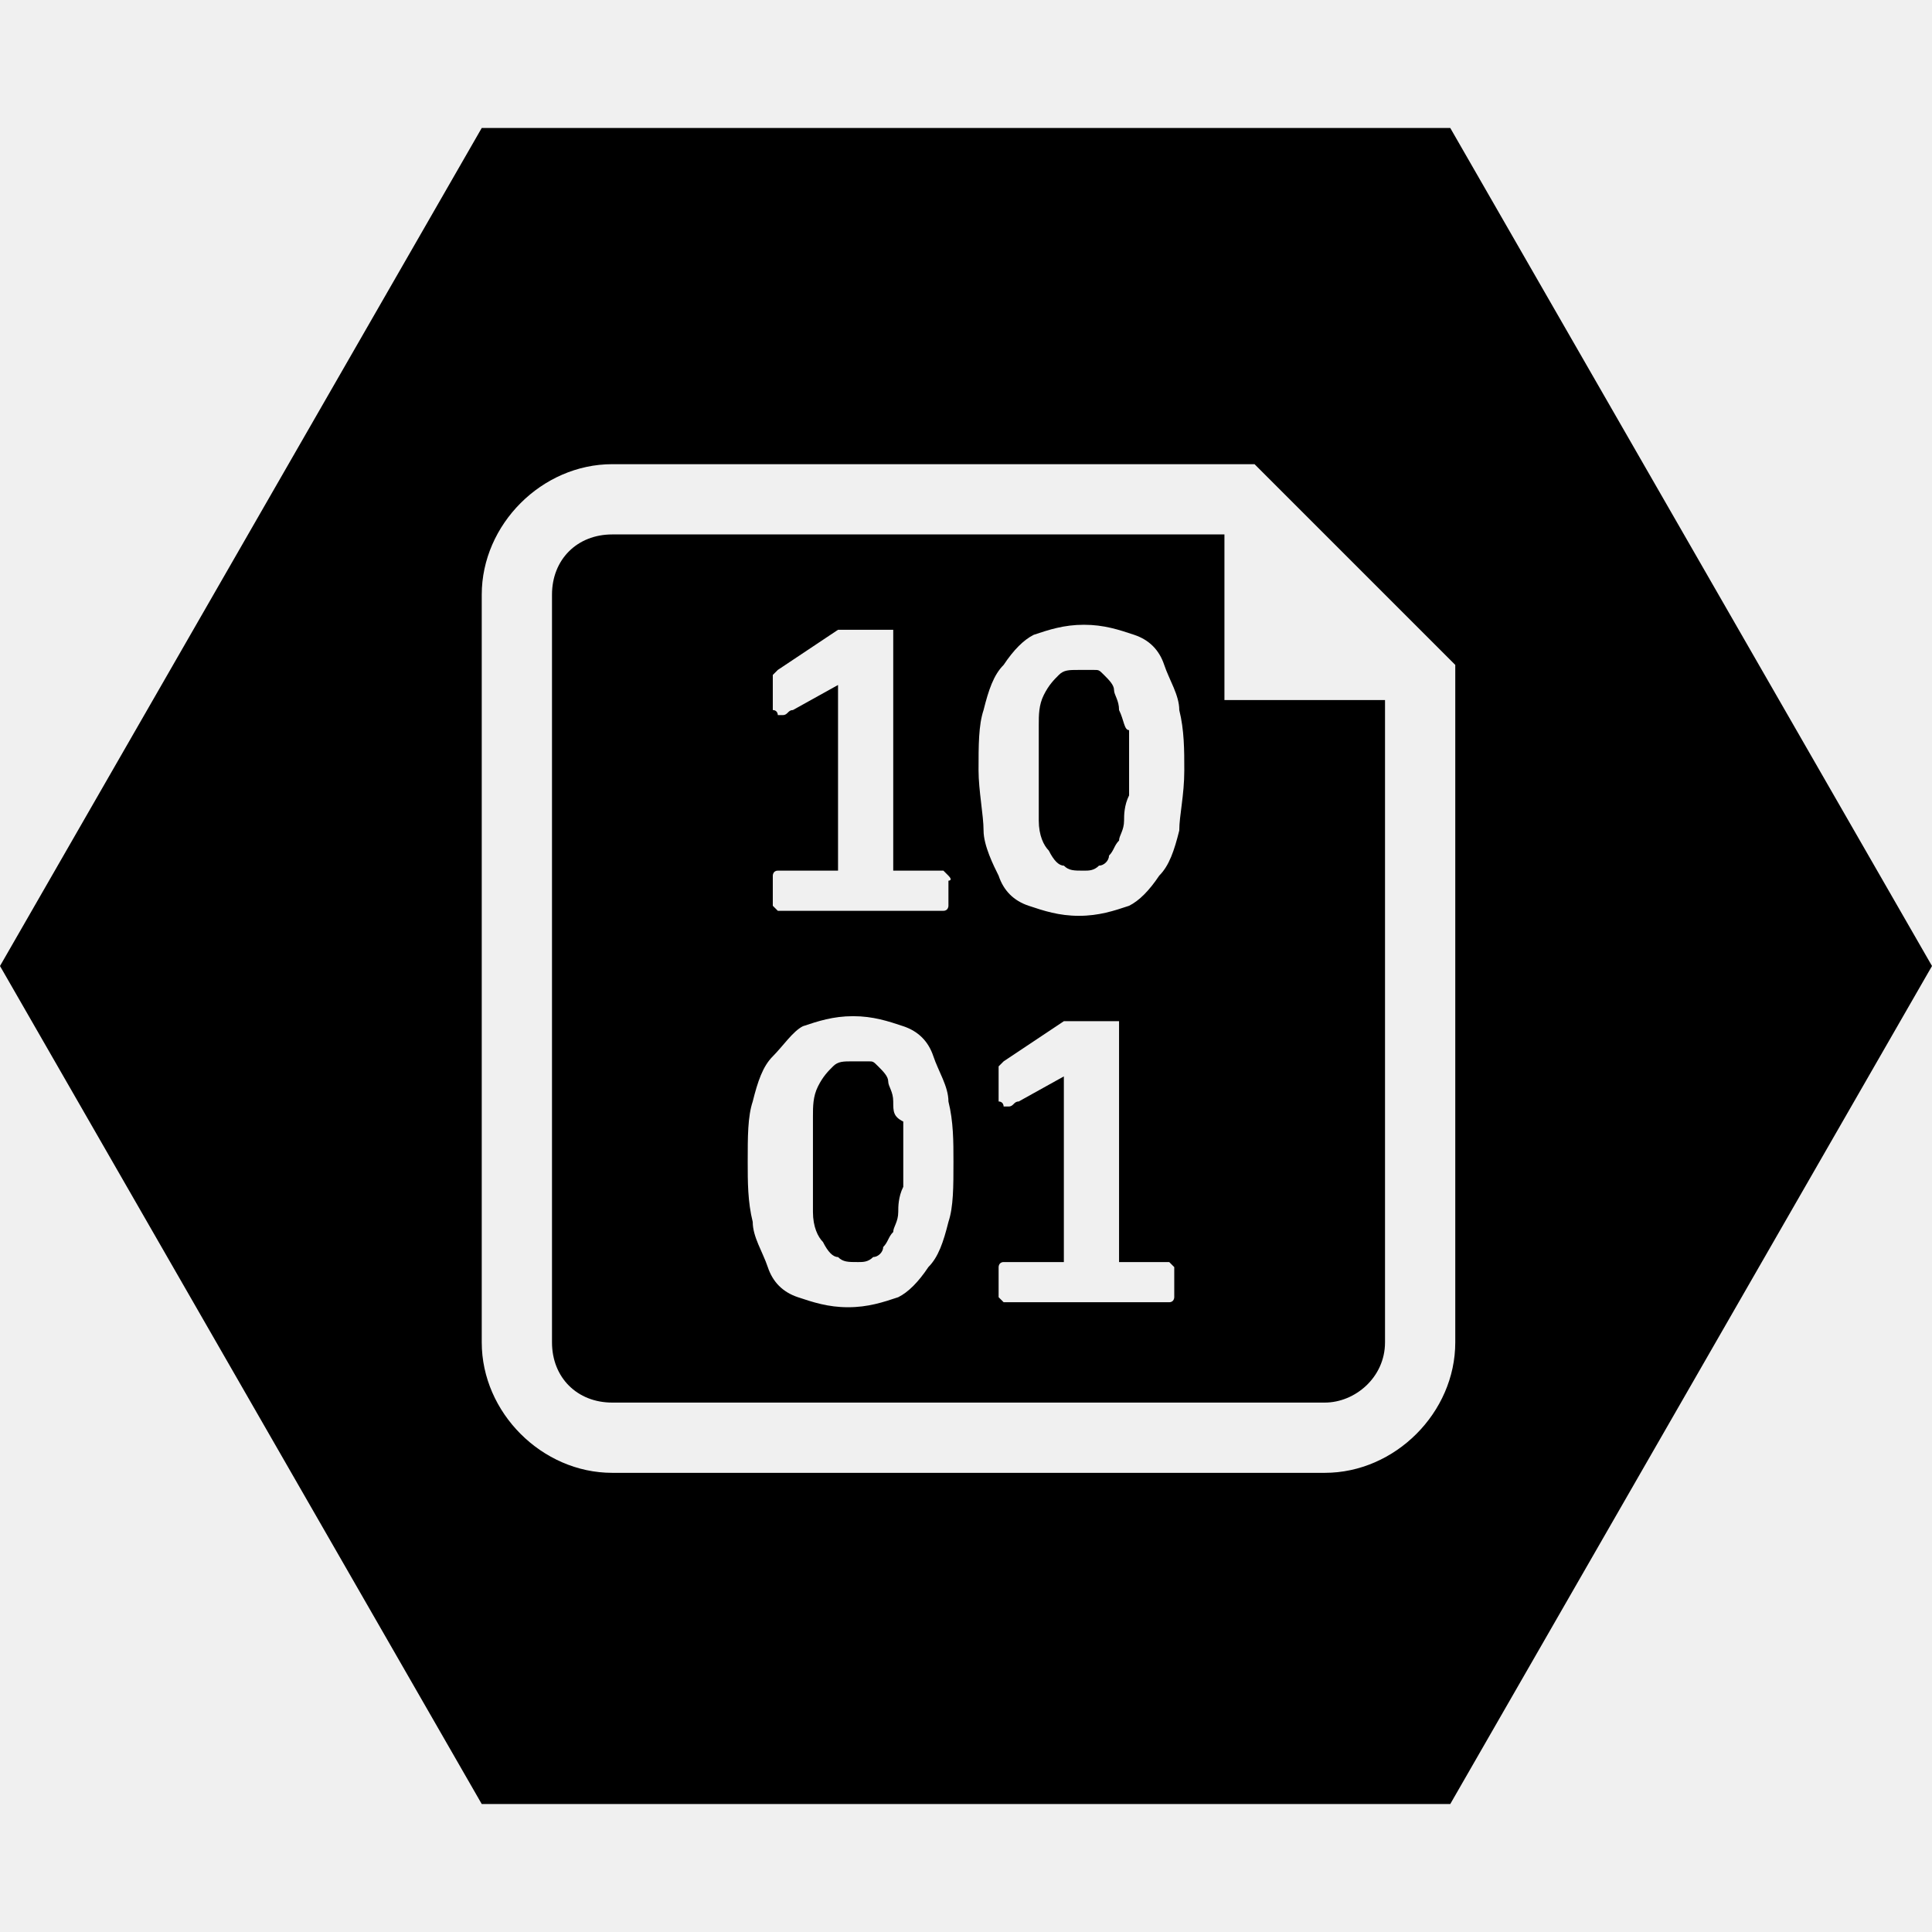
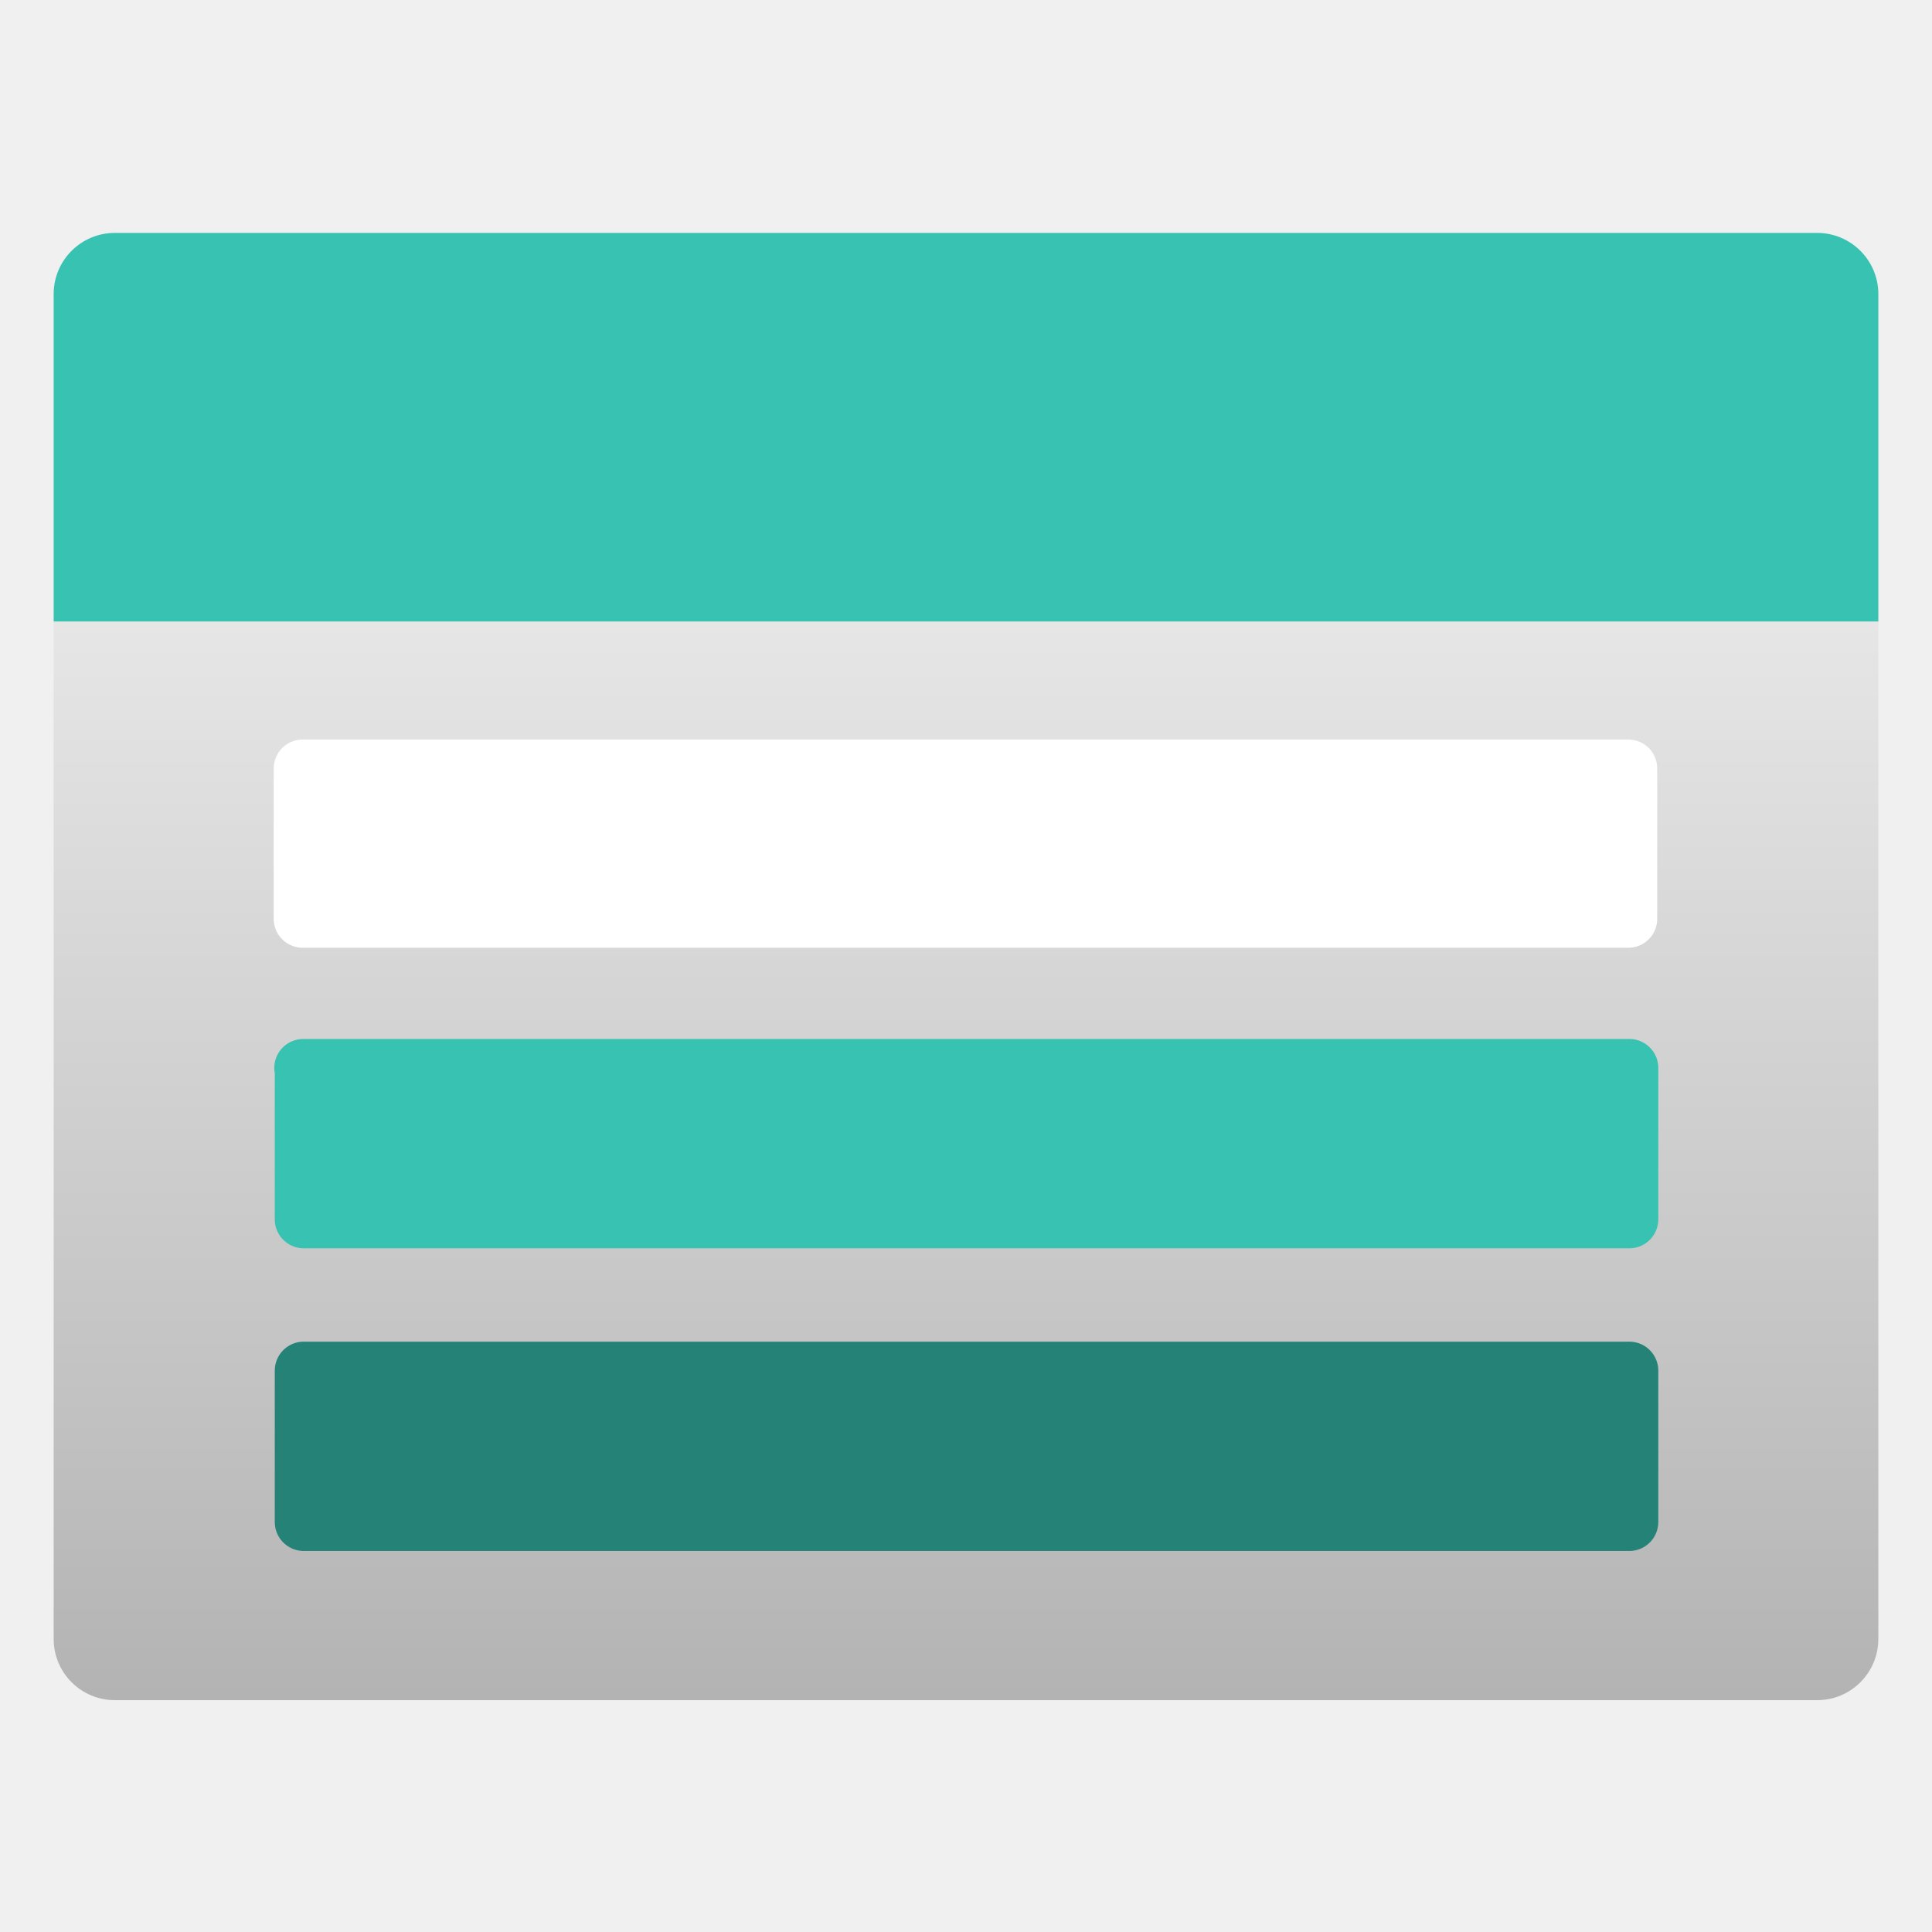
- <svg xmlns="http://www.w3.org/2000/svg" version="1.1" x="0" y="0" width="70" height="70" viewBox="0, 0, 38.5, 33.4" id="svg70" xml:space="preserve" style="enable-background:new 0 0 152 117.5;">
-   <defs id="defs74" />
-   <g transform="translate(-56.8, -39.7)" id="Layer_1">
-     <g id="Azure" />
-     <g transform="translate(37.3575, -2500.2)" id="BizTalk_Services" />
-     <g id="Key_Vault" />
-     <g id="Mobile_Engagement" />
-     <g id="Office_subscription">
-       <g id="Office_subscription_1_" />
-     </g>
+ <svg xmlns="http://www.w3.org/2000/svg" version="1.1" width="70" height="70" viewBox="0, 0, 18, 18" id="FxSymbol0-029" class="" role="presentation" focusable="false" data-type="63">
+   <g>
+     <path d="M0.5 5.79 h17 v9.48 a0.57 0.57 0 0 1 -0.57 0.57 H1.07 a0.57 0.57 0 0 1 -0.57 -0.57 V5.79 z" style="fill:url(#9d253744-4b8f-4914-b50f-fe0e54de002b);" />
+     <path d="M1.07 2.17 h15.86 a0.57 0.57 0 0 1 0.57 0.57 v3.05 H0.5 V2.73 a0.57 0.57 0 0 1 0.57 -0.56 z" style="fill:#37C2B1;" />
+     <path d="M2.81 6.89 h12.37 a0.27 0.27 0 0 1 0.26 0.27 v1.4 a0.27 0.27 0 0 1 -0.26 0.27 H2.81 a0.27 0.27 0 0 1 -0.26 -0.27 v-1.4 a0.27 0.27 0 0 1 0.26 -0.27 z" class="msportalfx-svg-c01" style="fill:white;" />
+     <path d="M2.82 9.68 h12.37 a0.27 0.27 0 0 1 0.26 0.27 v1.41 a0.27 0.27 0 0 1 -0.26 0.27 H2.82 a0.27 0.27 0 0 1 -0.26 -0.27 V10 a0.27 0.27 0 0 1 0.26 -0.32 z" style="fill:#37C2B1;" />
+     <path d="M2.82 12.5 h12.37 a0.27 0.27 0 0 1 0.26 0.27 v1.41 a0.27 0.27 0 0 1 -0.26 0.27 H2.82 a0.27 0.27 0 0 1 -0.26 -0.27 v-1.41 a0.27 0.27 0 0 1 0.26 -0.27 z" style="fill:#258277;" />
  </g>
-   <g transform="translate(-56.8, -39.7)" id="paths">
-     <g id="Access_control" />
-     <g id="Azure_active_directory" />
-     <g id="API_Management" />
-     <g id="Azure_automation" />
-     <g id="Azure_SQL_database" />
-     <g id="Azure_subscription" />
-     <g id="Backup_service" />
-     <g id="Bitbucket_code_source" />
-     <g id="Azure_cache" />
-     <g id="Content_delivery_network__x28_CDN_x29_" />
-     <g id="Cloud_service" />
-     <g id="CodePlex" />
-     <g id="Dropbox_code_source" />
-     <g id="Express_route" />
-     <g id="Git_repository" />
-     <g id="GitHub_code" />
-     <g id="HD_Insight" />
-     <g id="Health_monitoring" />
-     <g id="Healthy" />
-     <g id="BizTalk_hybrid_connection" />
-     <g id="Hybrid_connection_manager_for_BizTalk_hybrid_connection" />
-     <g id="Hyper-V_recovery_manager" />
-     <g id="Machine_learning" />
-     <g id="Media_services" />
-     <g id="Microsoft_account" />
-     <g id="Mobile_services" />
-     <g id="Multi-factor_authentication" />
-     <g id="MySQL_database" />
-     <g id="Notification_hub" />
-     <g id="Notification_topic" />
-     <g id="Cloud_Office_365" />
-     <g id="Office_365" />
-     <g id="OS_image" />
-     <g id="Remote_app" />
-     <g id="Task_scheduler" />
-     <g id="Azure_SDK" />
-     <g id="Service_bus" />
-     <g id="Service_bus_queue" />
-     <g id="Service_bus_relay" />
-     <g id="Service_bus_topic" />
-     <g id="Service_endpoint" />
-     <g id="Custom_create" />
-     <g id="SQL_data_sync" />
-     <g id="SQL_reporting" />
-     <g id="Startup_task" />
-     <g id="Windows_Azure_storage" />
-     <g id="Storage_blob">
-       <g id="g63">
-         <path d="M85.7 39.7 H66.4 l-9.6 16.7 l9.6 16.7 h19.3 l9.6 -16.7 z m0.1 24.2 c0 1.4 -1.2 2.6 -2.6 2.6 H69 c-1.4 0 -2.6 -1.2 -2.6 -2.6 V49 c0 -1.4 1.2 -2.6 2.6 -2.6 h10.5 c1 0 2 0 2 0 h0.3 l4 4 v2.1 z" id="path55" style="fill:highlight;" />
-         <path d="m74.6 59.1 c0 -0.2 -0.1 -0.3 -0.1 -0.4 c0 -0.1 -0.1 -0.2 -0.2 -0.3 c-0.1 -0.1 -0.1 -0.1 -0.2 -0.1 c-0.1 0 -0.2 0 -0.3 0 c-0.2 0 -0.3 0 -0.4 0.1 c-0.1 0.1 -0.2 0.2 -0.3 0.4 C73 59 73 59.2 73 59.4 c0 0.2 0 0.5 0 0.9 c0 0.4 0 0.7 0 1 c0 0.3 0.1 0.5 0.2 0.6 c0.1 0.2 0.2 0.3 0.3 0.3 c0.1 0.1 0.2 0.1 0.4 0.1 c0.1 0 0.2 0 0.3 -0.1 c0.1 0 0.2 -0.1 0.2 -0.2 c0.1 -0.1 0.1 -0.2 0.2 -0.3 c0 -0.1 0.1 -0.2 0.1 -0.4 c0 -0.1 0 -0.3 0.1 -0.5 c0 -0.2 0 -0.4 0 -0.6 c0 -0.3 0 -0.5 0 -0.7 c-0.2 -0.1 -0.2 -0.2 -0.2 -0.4 z" id="path57" style="fill:highlight;" />
-         <path d="M79.1 51.3 C79.1 51.1 79 51 79 50.9 c0 -0.1 -0.1 -0.2 -0.2 -0.3 c-0.1 -0.1 -0.1 -0.1 -0.2 -0.1 c-0.1 0 -0.2 0 -0.3 0 c-0.2 0 -0.3 0 -0.4 0.1 c-0.1 0.1 -0.2 0.2 -0.3 0.4 c-0.1 0.2 -0.1 0.4 -0.1 0.6 c0 0.2 0 0.5 0 0.9 c0 0.4 0 0.7 0 1 c0 0.3 0.1 0.5 0.2 0.6 c0.1 0.2 0.2 0.3 0.3 0.3 c0.1 0.1 0.2 0.1 0.4 0.1 c0.1 0 0.2 0 0.3 -0.1 c0.1 0 0.2 -0.1 0.2 -0.2 c0.1 -0.1 0.1 -0.2 0.2 -0.3 c0 -0.1 0.1 -0.2 0.1 -0.4 c0 -0.1 0 -0.3 0.1 -0.5 c0 -0.2 0 -0.4 0 -0.6 c0 -0.3 0 -0.5 0 -0.7 c-0.1 0 -0.1 -0.2 -0.2 -0.4 z" id="path59" style="fill:highlight;" />
-         <path d="m81.1 47.8 c-0.4 0 -1 0 -1.6 0 H69 c-0.7 0 -1.2 0.5 -1.2 1.2 v14.9 c0 0.7 0.5 1.2 1.2 1.2 h14.2 c0.6 0 1.2 -0.5 1.2 -1.2 V51.1 h-3.2 v-3.3 z m-8.9 3 c0 0 0 -0.1 0 -0.1 c0 0 0 -0.1 0 -0.1 c0 0 0 0 0.1 -0.1 l1.2 -0.8 c0 0 0 0 0.1 0 c0 0 0.1 0 0.1 0 c0 0 0.1 0 0.1 0 c0.1 0 0.1 0 0.2 0 c0.1 0 0.2 0 0.3 0 c0.1 0 0.1 0 0.2 0 c0 0 0.1 0 0.1 0 c0 0 0 0 0 0.1 v4.7 h0.9 c0 0 0.1 0 0.1 0 c0 0 0 0 0.1 0.1 c0.1 0.1 0 0.1 0 0.1 c0 0.1 0 0.1 0 0.2 c0 0.1 0 0.2 0 0.2 c0 0.1 0 0.1 0 0.1 c0 0 0 0.1 -0.1 0.1 c0 0 0 0 -0.1 0 h-3.1 c0 0 0 0 -0.1 0 c0 0 0 0 -0.1 -0.1 c0 0 0 -0.1 0 -0.1 c0 -0.1 0 -0.1 0 -0.2 c0 -0.1 0 -0.2 0 -0.2 c0 -0.1 0 -0.1 0 -0.1 c0 0 0 -0.1 0.1 -0.1 c0 0 0 0 0.1 0 h1.1 v-3.7 l-0.9 0.5 c-0.1 0 -0.1 0.1 -0.2 0.1 c0 0 -0.1 0 -0.1 0 c0 0 0 -0.1 -0.1 -0.1 c0 -0.1 0 -0.1 0 -0.3 c0 -0.1 0 -0.2 0 -0.2 z m3.5 10.7 c-0.1 0.4 -0.2 0.7 -0.4 0.9 c-0.2 0.3 -0.4 0.5 -0.6 0.6 c-0.3 0.1 -0.6 0.2 -1 0.2 c-0.4 0 -0.7 -0.1 -1 -0.2 c-0.3 -0.1 -0.5 -0.3 -0.6 -0.6 c-0.1 -0.3 -0.3 -0.6 -0.3 -0.9 c-0.1 -0.4 -0.1 -0.8 -0.1 -1.2 c0 -0.5 0 -0.9 0.1 -1.2 c0.1 -0.4 0.2 -0.7 0.4 -0.9 c0.2 -0.2 0.4 -0.5 0.6 -0.6 c0.3 -0.1 0.6 -0.2 1 -0.2 c0.4 0 0.7 0.1 1 0.2 c0.3 0.1 0.5 0.3 0.6 0.6 c0.1 0.3 0.3 0.6 0.3 0.9 c0.1 0.4 0.1 0.8 0.1 1.2 c0 0.5 0 0.9 -0.1 1.2 z m4.5 1.4 c0 0.1 0 0.1 0 0.1 c0 0 0 0.1 -0.1 0.1 c0 0 0 0 -0.1 0 h-3.1 c0 0 0 0 -0.1 0 c0 0 0 0 -0.1 -0.1 c0 0 0 -0.1 0 -0.1 c0 -0.1 0 -0.1 0 -0.2 c0 -0.1 0 -0.2 0 -0.2 c0 -0.1 0 -0.1 0 -0.1 c0 0 0 -0.1 0.1 -0.1 c0 0 0 0 0.1 0 H78 v-3.7 l-0.9 0.5 c-0.1 0 -0.1 0.1 -0.2 0.1 c0 0 -0.1 0 -0.1 0 c0 0 0 -0.1 -0.1 -0.1 c0 -0.1 0 -0.1 0 -0.3 c0 -0.1 0 -0.1 0 -0.2 c0 0 0 -0.1 0 -0.1 c0 0 0 -0.1 0 -0.1 c0 0 0 0 0.1 -0.1 L78 57.5 c0 0 0 0 0.1 0 c0 0 0.1 0 0.1 0 c0 0 0.1 0 0.1 0 c0.1 0 0.1 0 0.2 0 c0.1 0 0.2 0 0.3 0 c0.1 0 0.1 0 0.2 0 c0 0 0.1 0 0.1 0 c0 0 0 0 0 0.1 v4.7 H80 c0 0 0.1 0 0.1 0 c0 0 0 0 0.1 0.1 c0 0 0 0.1 0 0.1 c0 0.1 0 0.1 0 0.2 c0 0.1 0 0.2 0 0.2 z m0.1 -9.2 c-0.1 0.4 -0.2 0.7 -0.4 0.9 c-0.2 0.3 -0.4 0.5 -0.6 0.6 c-0.3 0.1 -0.6 0.2 -1 0.2 c-0.4 0 -0.7 -0.1 -1 -0.2 c-0.3 -0.1 -0.5 -0.3 -0.6 -0.6 c-0.1 -0.2 -0.3 -0.6 -0.3 -0.9 c0 -0.3 -0.1 -0.8 -0.1 -1.2 c0 -0.5 0 -0.9 0.1 -1.2 c0.1 -0.4 0.2 -0.7 0.4 -0.9 c0.2 -0.3 0.4 -0.5 0.6 -0.6 c0.3 -0.1 0.6 -0.2 1 -0.2 c0.4 0 0.7 0.1 1 0.2 c0.3 0.1 0.5 0.3 0.6 0.6 c0.1 0.3 0.3 0.6 0.3 0.9 c0.1 0.4 0.1 0.8 0.1 1.2 c0 0.5 -0.1 0.9 -0.1 1.2 z" id="path61" style="fill:highlight;" />
-       </g>
-     </g>
-   </g>
-   <g transform="translate(-56.8, -39.7)" id="Layer_57" />
-   <g transform="translate(-56.8, -39.7)" id="Ibiza_Symbols">
-     <g id="SQL_Database_Premium" />
-   </g>
+   <defs>
+     <linearGradient x1="9" y1="15.83" x2="9" y2="5.79" gradientUnits="userSpaceOnUse" id="9d253744-4b8f-4914-b50f-fe0e54de002b">
+       <stop offset="0%" stop-color="#B3B3B3" />
+       <stop offset="26%" stop-color="#C1C1C1" />
+       <stop offset="100%" stop-color="#E6E6E6" />
+     </linearGradient>
+   </defs>
</svg>
